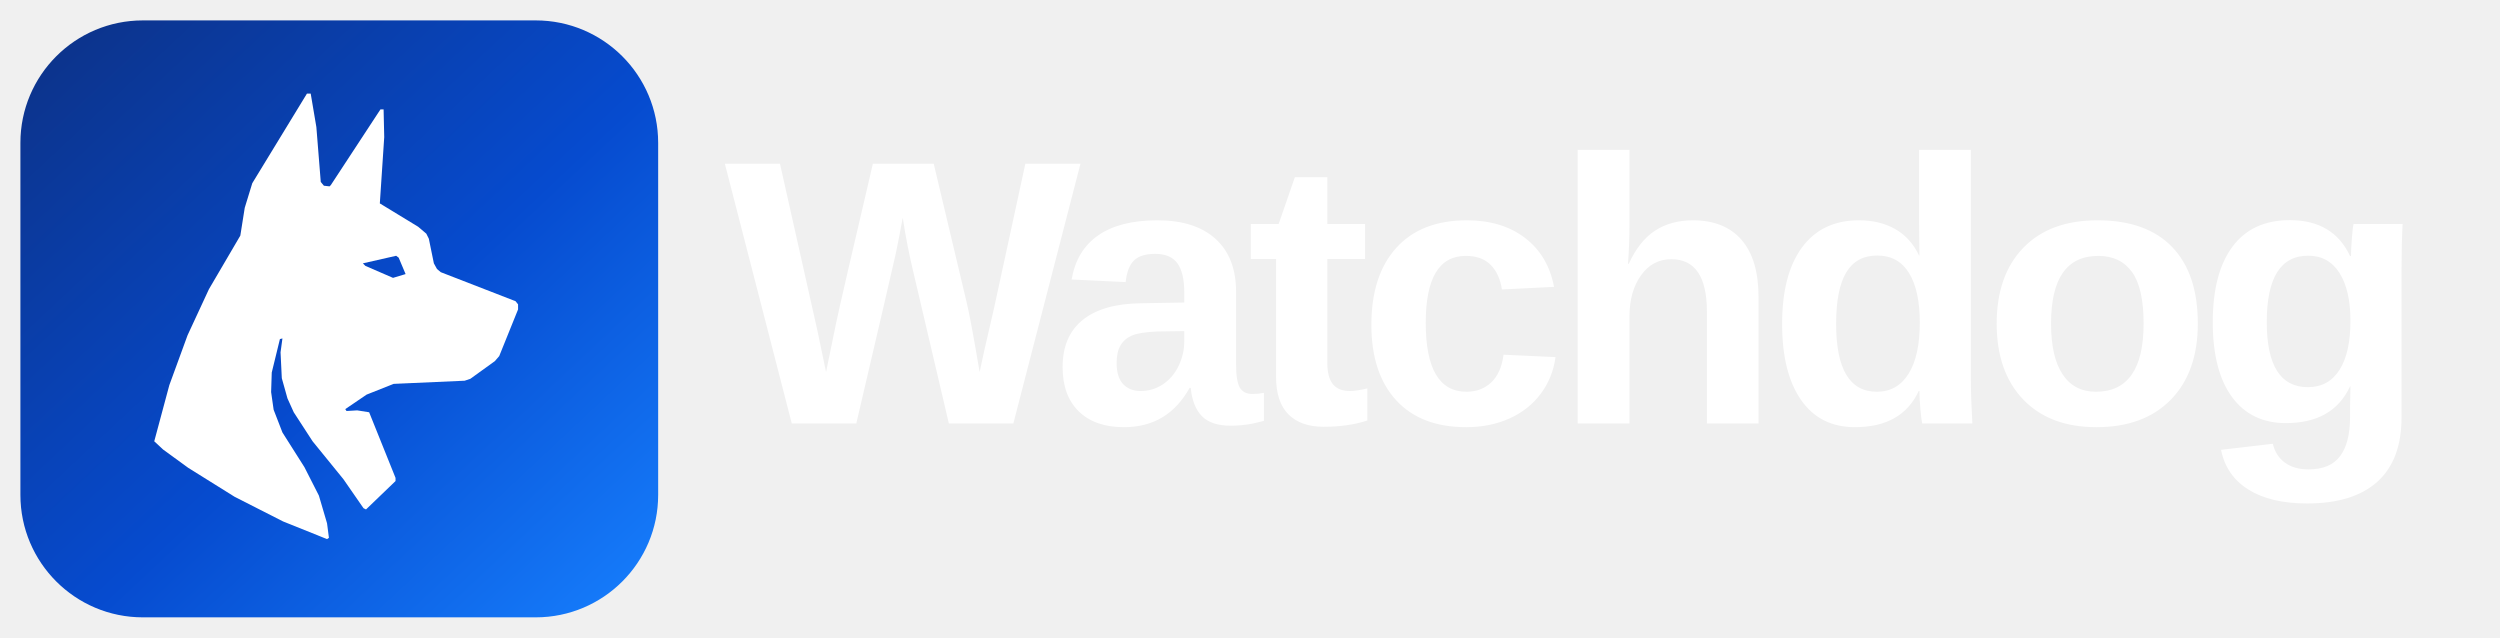
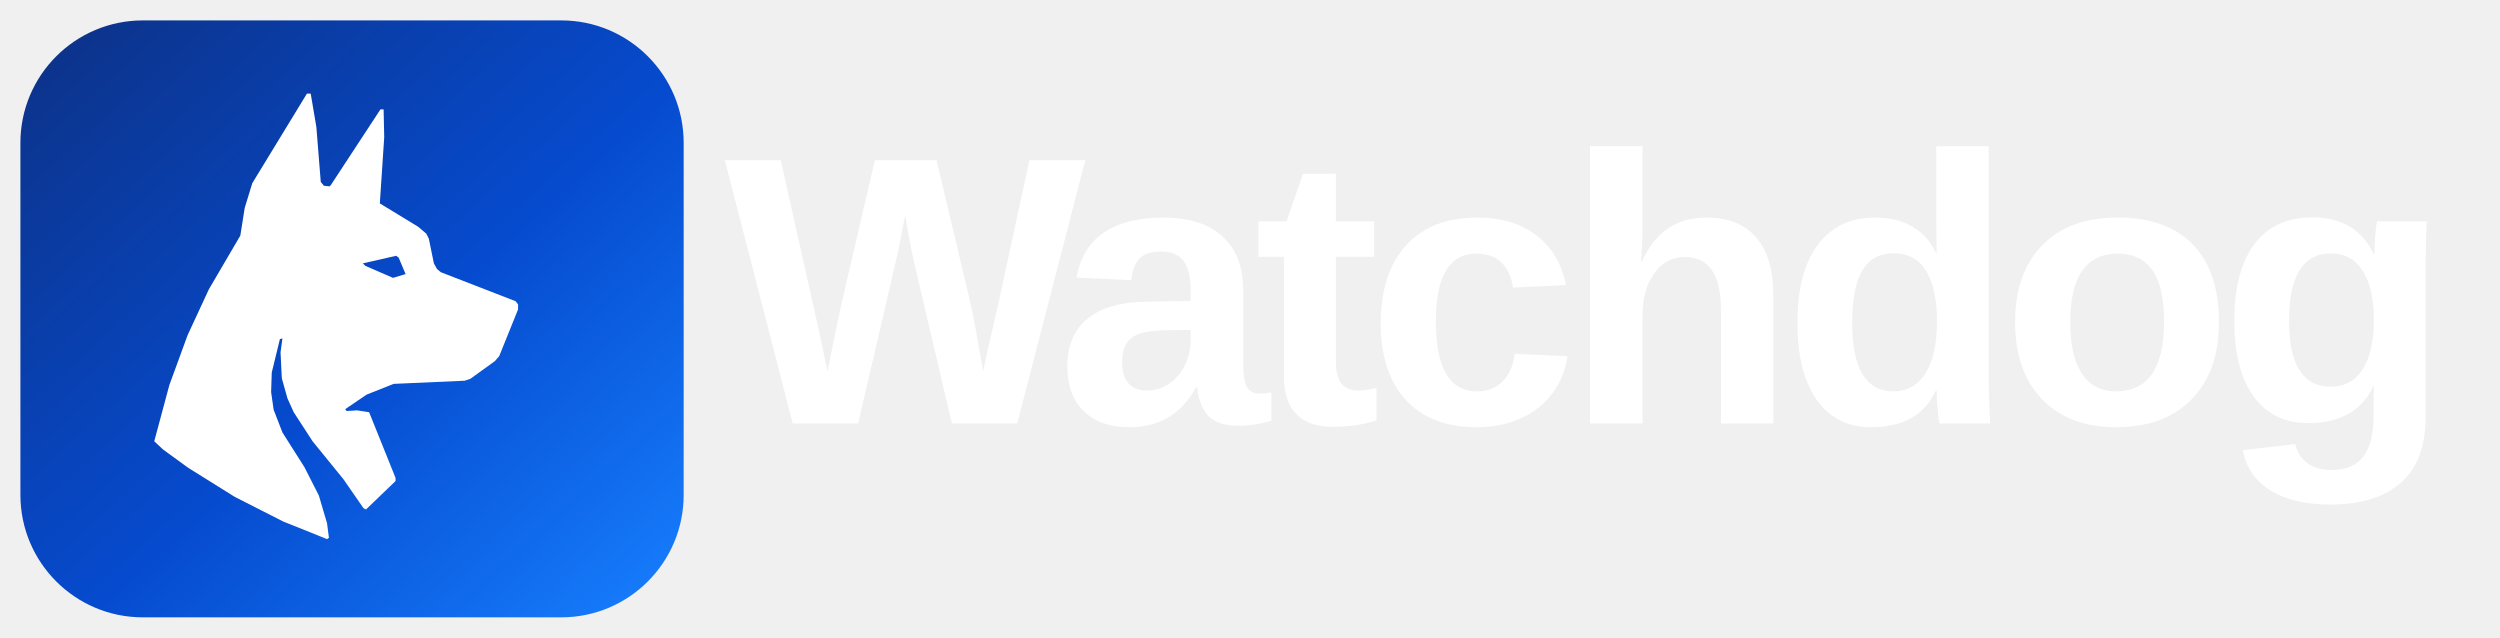
<svg xmlns="http://www.w3.org/2000/svg" viewBox="0 0 980 250" role="img" aria-labelledby="title desc">
  <defs>
    <linearGradient id="bg" x1="0" y1="0" x2="1" y2="1">
      <stop offset="0" stop-color="#0d3185" />
      <stop offset=".55" stop-color="#064bcf" />
      <stop offset="1" stop-color="#1780ff" />
    </linearGradient>
  </defs>
-   <rect x="8" y="8" width="250" height="234" rx="48" fill="url(#bg)" />
+   <rect x="8" y="8" width="260" height="234" rx="48" fill="url(#bg)" />
  <g transform="translate(8 8) scale(.2463158 .2473573)">
    <path d="M456.00,116.00 L369.00,258.00 L357.00,297.00 L350.00,341.00 L300.00,426.00 L266.00,499.00 L237.00,578.00 L213.00,667.00 L227.00,680.00 L267.00,709.00 L341.00,755.00 L418.00,794.00 L488.00,822.00 L491.00,820.00 L488.00,797.00 L475.00,753.00 L452.00,708.00 L417.00,653.00 L403.00,617.00 L399.00,589.00 L400.00,558.00 L413.00,505.00 L417.00,504.00 L414.00,526.00 L416.00,567.00 L425.00,599.00 L435.00,621.00 L465.00,667.00 L514.00,727.00 L546.00,773.00 L550.00,775.00 L597.00,730.00 L597.00,725.00 L555.00,621.00 L536.00,618.00 L519.00,619.00 L517.00,616.00 L551.00,593.00 L594.00,576.00 L707.00,571.00 L716.00,568.00 L755.00,540.00 L762.00,532.00 L792.00,458.00 L792.00,450.00 L788.00,445.00 L669.00,399.00 L663.00,394.00 L658.00,385.00 L650.00,346.00 L646.00,338.00 L633.00,327.00 L572.00,290.00 L579.00,185.00 L578.00,141.00 L573.00,141.00 L494.00,261.00 L492.00,263.00 L483.00,262.00 L478.00,256.00 L471.00,169.00 L462.00,116.00ZM613.00,402.00 L593.00,408.00 L549.00,389.00 L545.00,385.00 L598.00,373.00 L602.00,376.00Z" fill="#fff" fill-rule="evenodd" />
  </g>
-   <text x="284" y="166" fill="#fff" font-family="Plus Jakarta Sans, Arial, sans-serif" font-size="148" font-weight="800" letter-spacing="-6">Watchdog</text>
+   <text x="284" y="166" fill="#fff" font-family="Plus Jakarta Sans, Arial, sans-serif" font-size="150" font-weight="800" letter-spacing="-6">Watchdog</text>
</svg>
